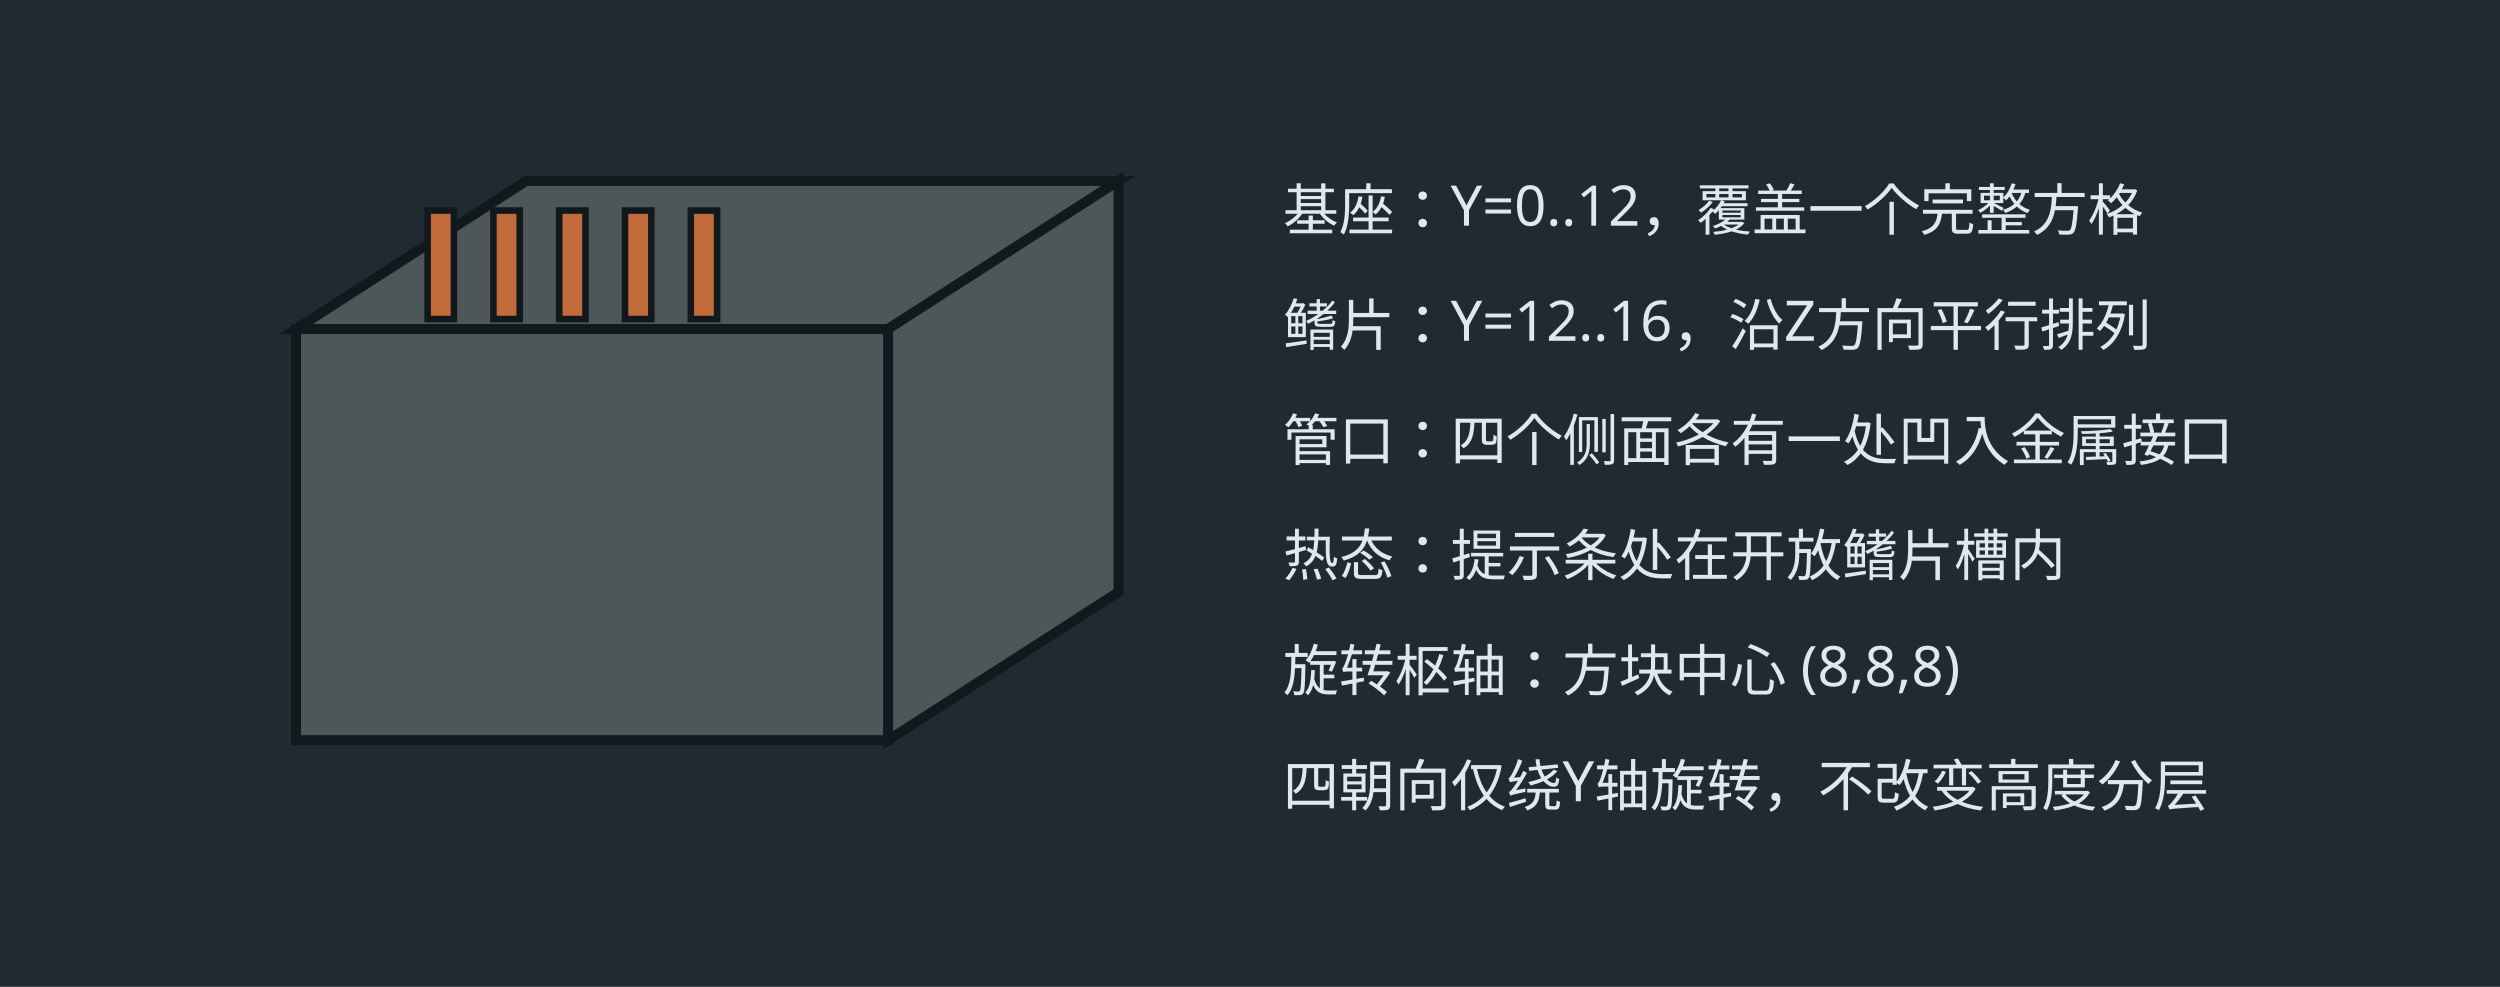
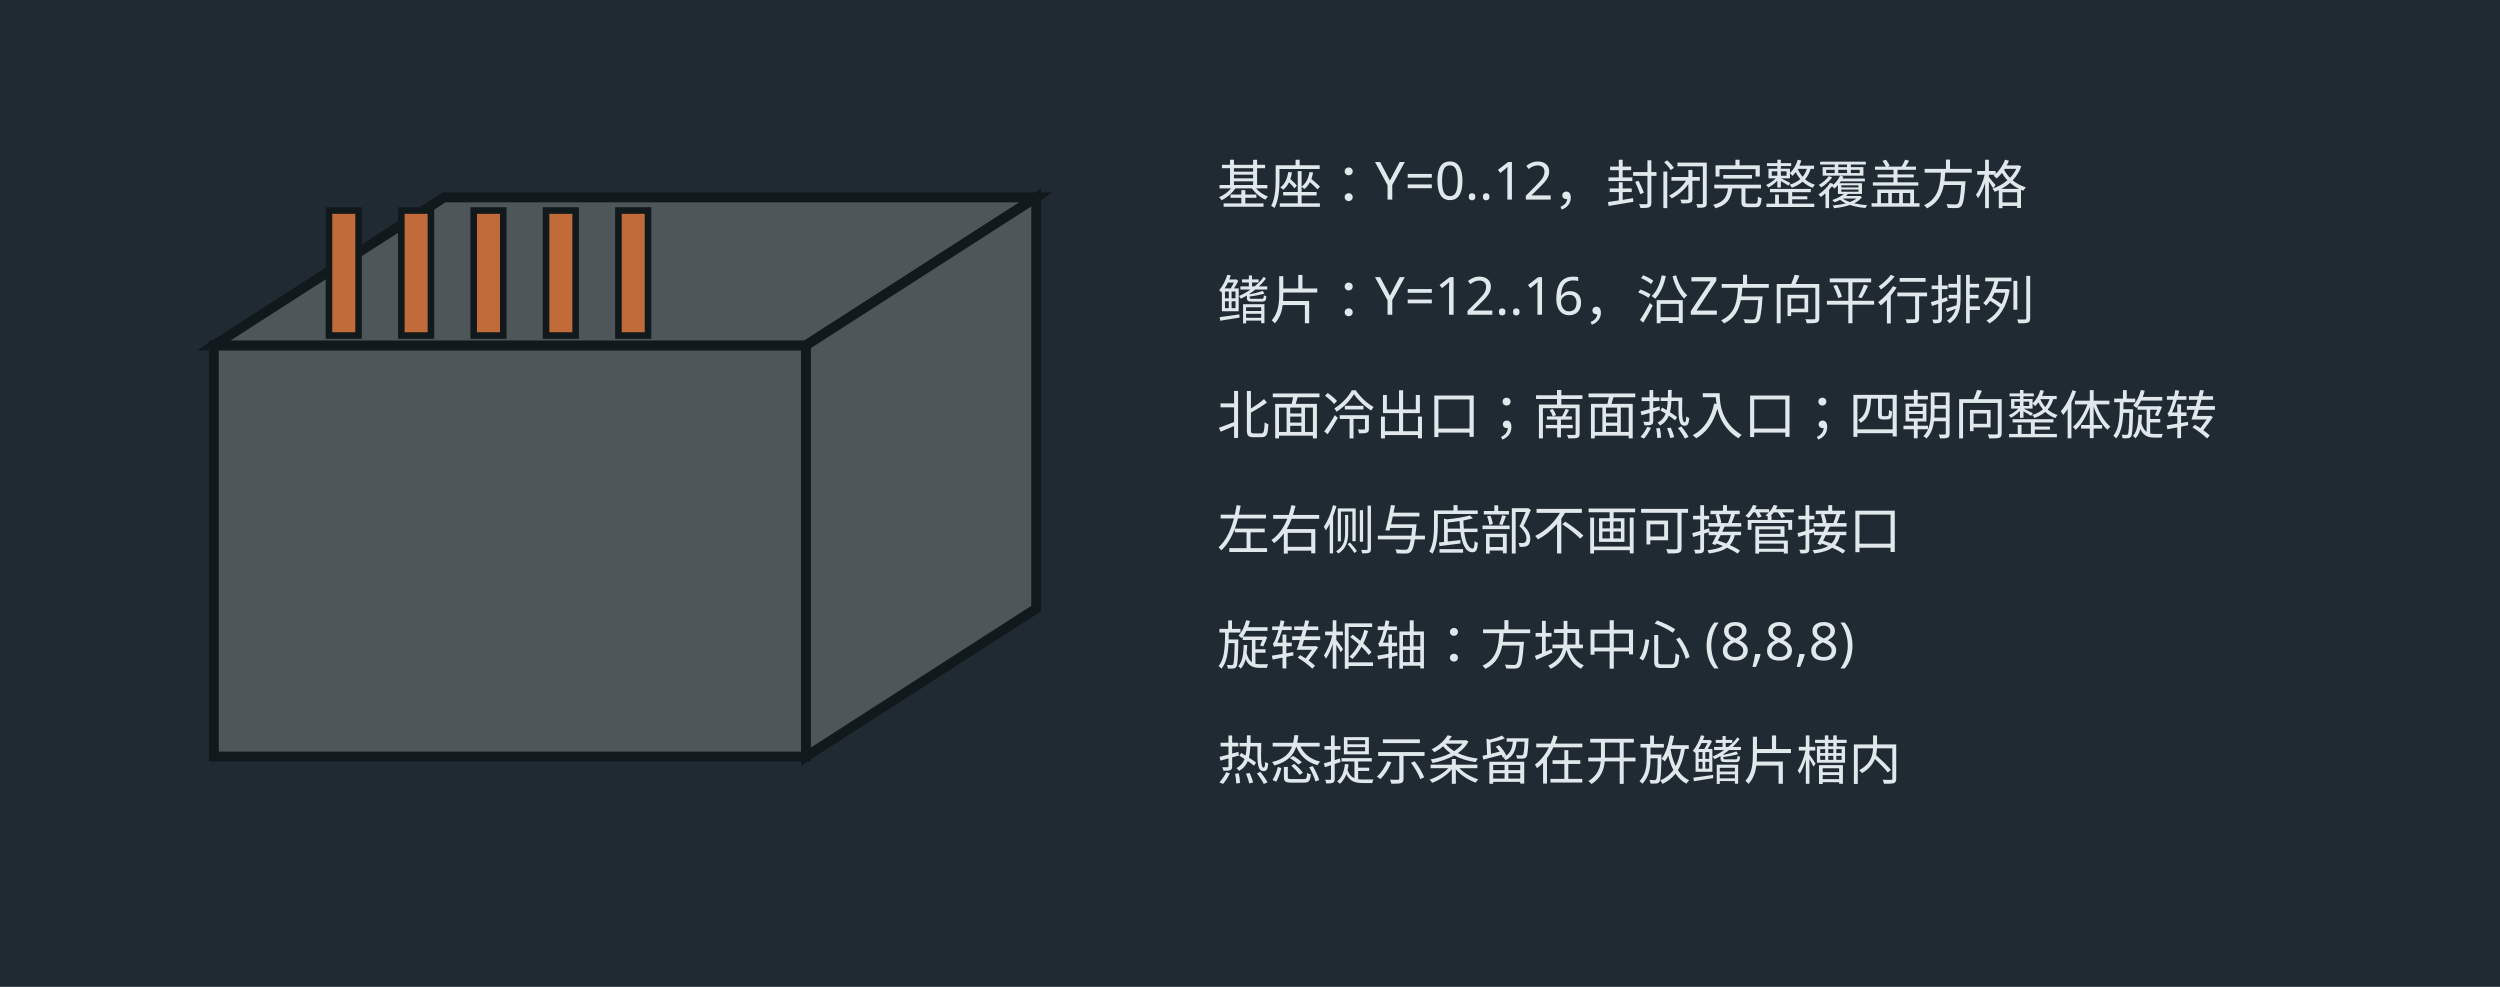
<svg xmlns="http://www.w3.org/2000/svg" width="760" height="300" viewBox="0 0 760 300">
  <rect width="760" height="300" fill="#202a33" />
  <g fill="#4d5659" stroke="#11191d" stroke-width="3">
-     <path d="M90 100h180v125H90z" />
-     <path d="M90 100l70-45h180l-70 45z" />
-     <path d="M270 100l70-45v125l-70 45z" />
+     <path d="M65 105h180v125H65z" />
+     <path d="M65 105l70-45h180l-70 45z" />
+     <path d="M245 105l70-45v125l-70 45z" />
  </g>
  <g fill="#c06b39" stroke="#11191d" stroke-width="2">
-     <path d="M130 97h8v-33h-8z" />
-     <path d="M150 97h8v-33h-8z" />
-     <path d="M170 97h8v-33h-8z" />
-     <path d="M190 97h8v-33h-8z" />
-     <path d="M210 97h8v-33h-8z" />
+     <path d="M100 102h9v-38h-9z" />
+     <path d="M122 102h9v-38h-9z" />
+     <path d="M144 102h9v-38h-9z" />
+     <path d="M166 102h9v-38h-9z" />
+     <path d="M188 102h9v-38h-9z" />
  </g>
-   <g fill="#e0e8ec" font-family="sans-serif" font-size="17">
-     <text x="390" y="70">基座：Y=0..12，覆盖一个完整方格</text>
-     <text x="390" y="105">鳍片：Y=12..16，沿Z方向平行排列</text>
-     <text x="390" y="140">管口：四个侧面各有一处凹入金属接口</text>
-     <text x="390" y="175">热态：提示条处在开放鳍片槽内</text>
-     <text x="390" y="210">旋转枢轴：方块中心 (8,8,8)</text>
-     <text x="390" y="245">四朝向仅绕Y轴旋转，不改变高度分层</text>
+   <g fill="#e0e8ec" font-family="sans-serif" font-size="16">
+     <text x="370" y="62">基座：Y=0..12，封闭完整覆盖方格</text>
+     <text x="370" y="97">鳍片：Y=12..16，沿Z方向平行排列</text>
+     <text x="370" y="132">北面冷出口；南面热入口；四朝向整体旋转</text>
+     <text x="370" y="167">左右侧与底部不画可接管接口</text>
+     <text x="370" y="202">旋转枢轴：方块中心 (8,8,8)</text>
+     <text x="370" y="237">热态提示条留在开放鳍片槽内</text>
  </g>
</svg>
